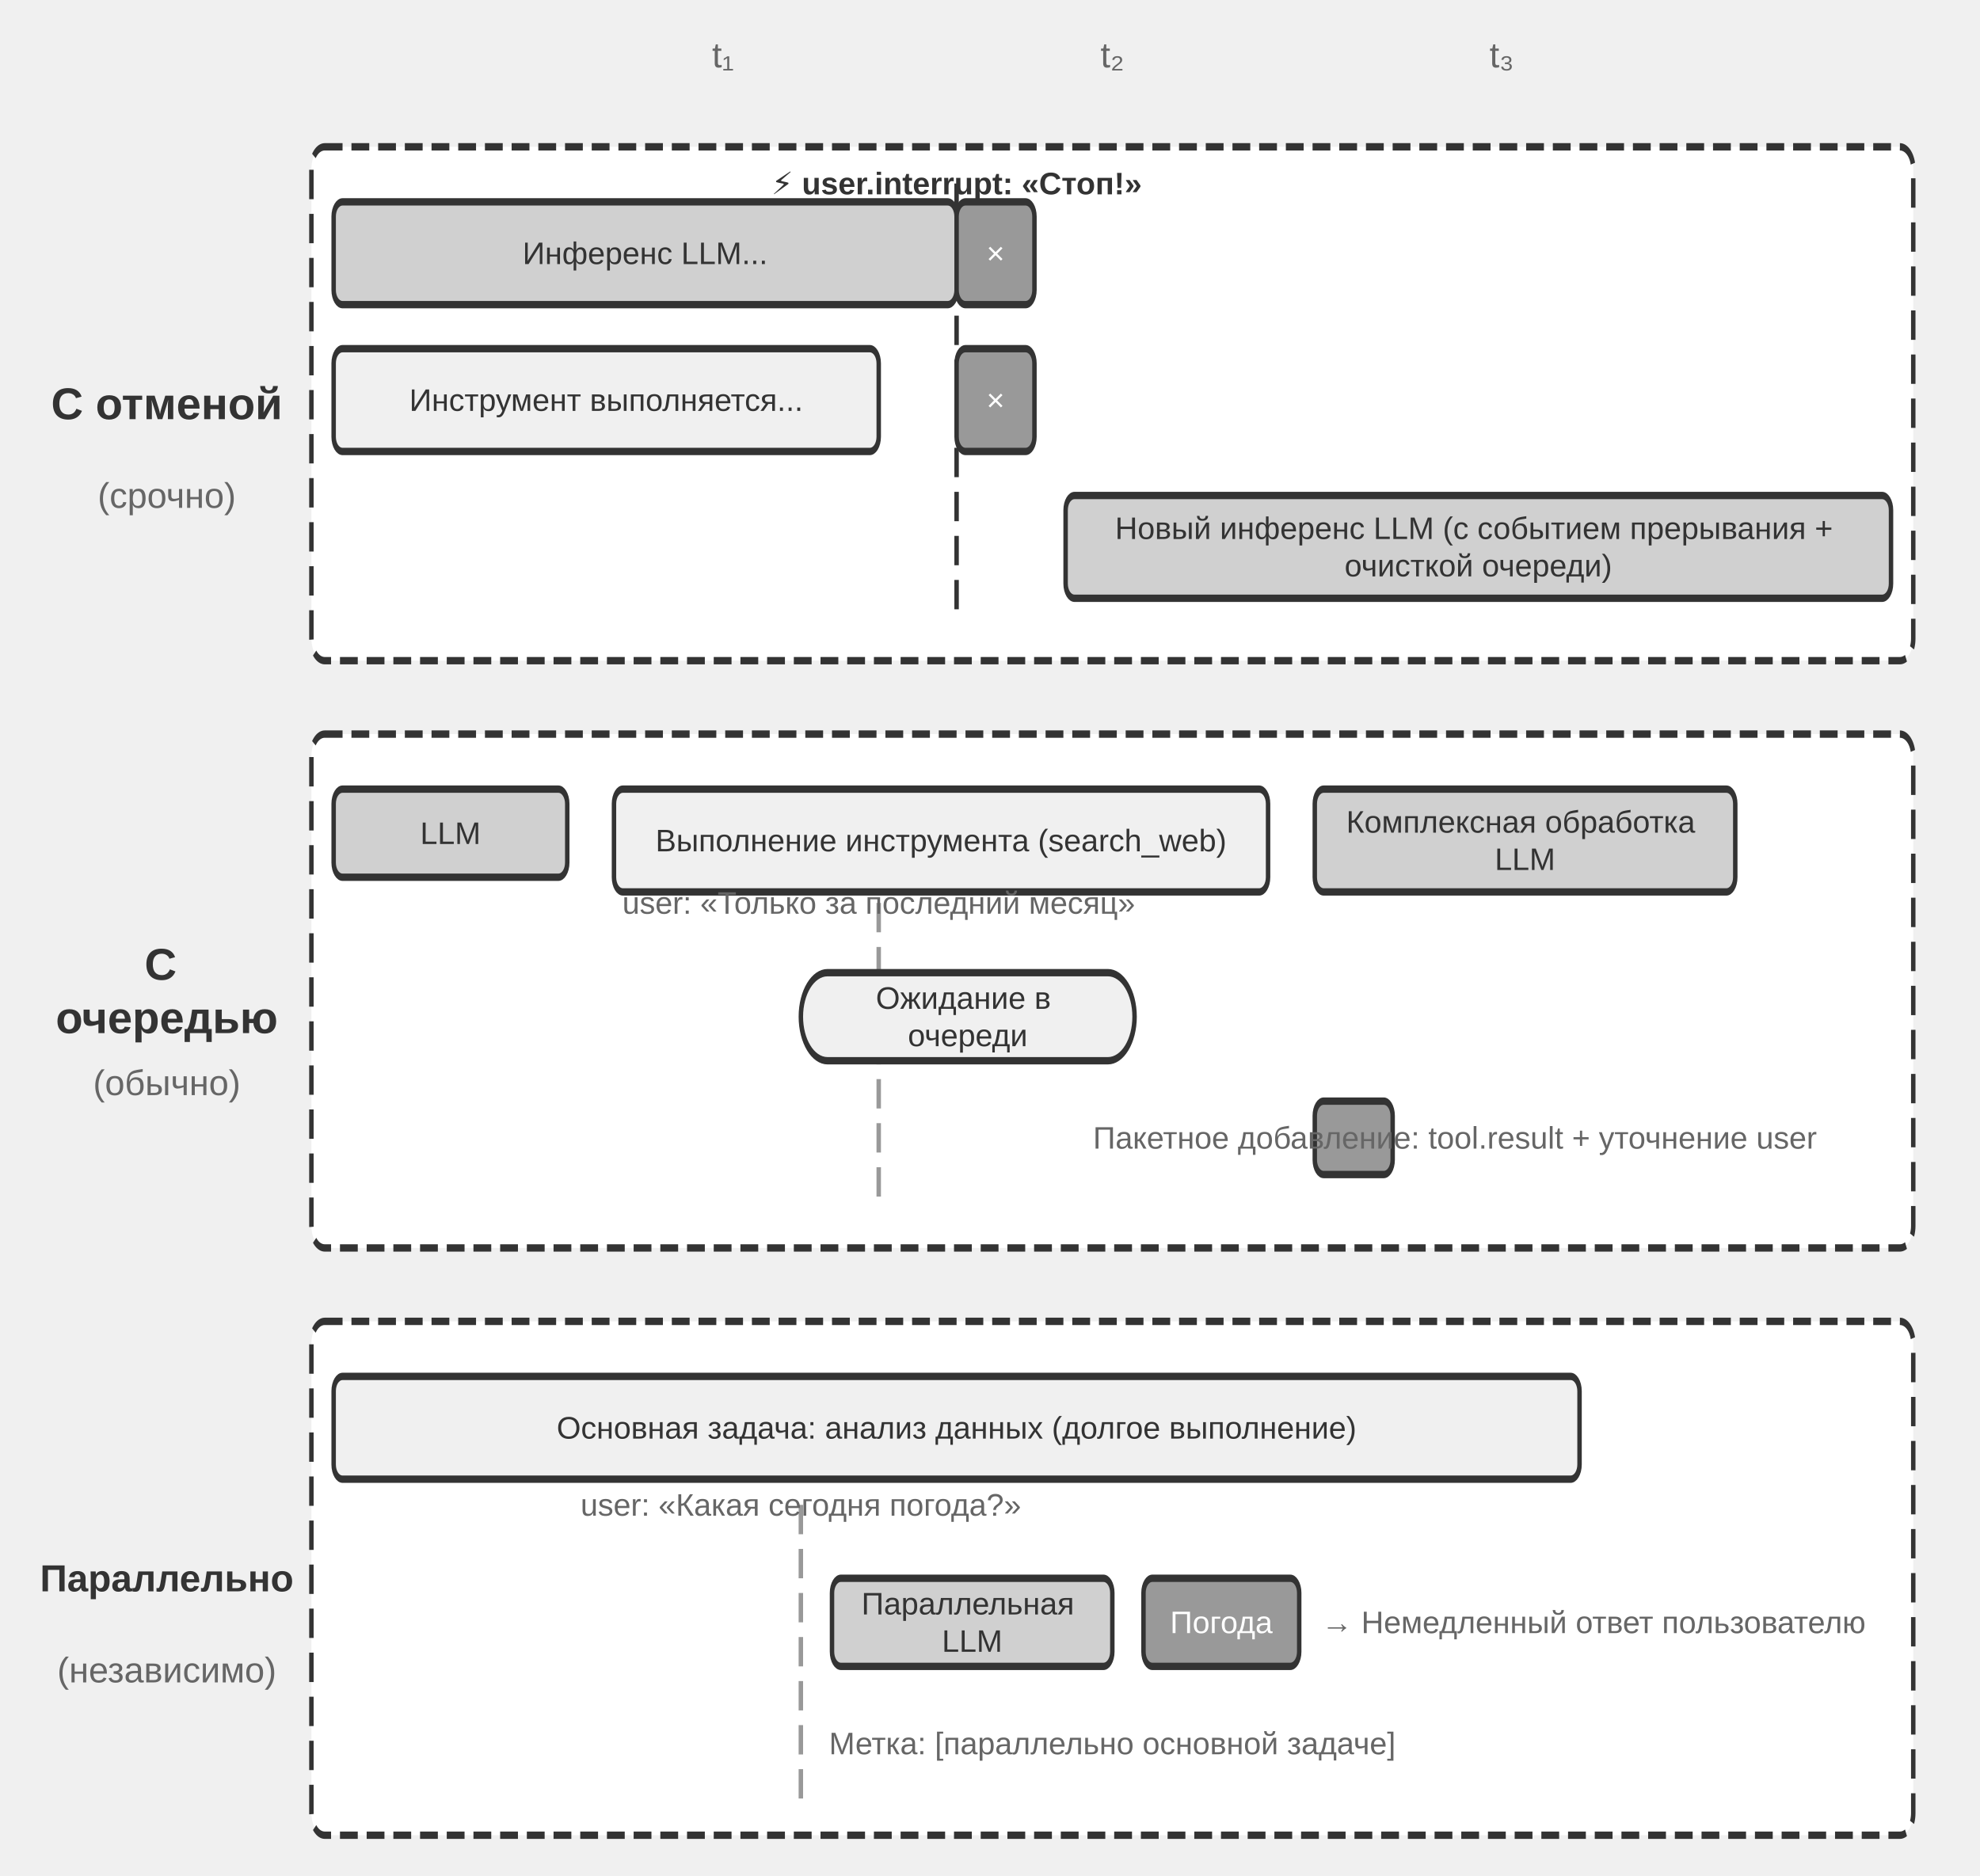
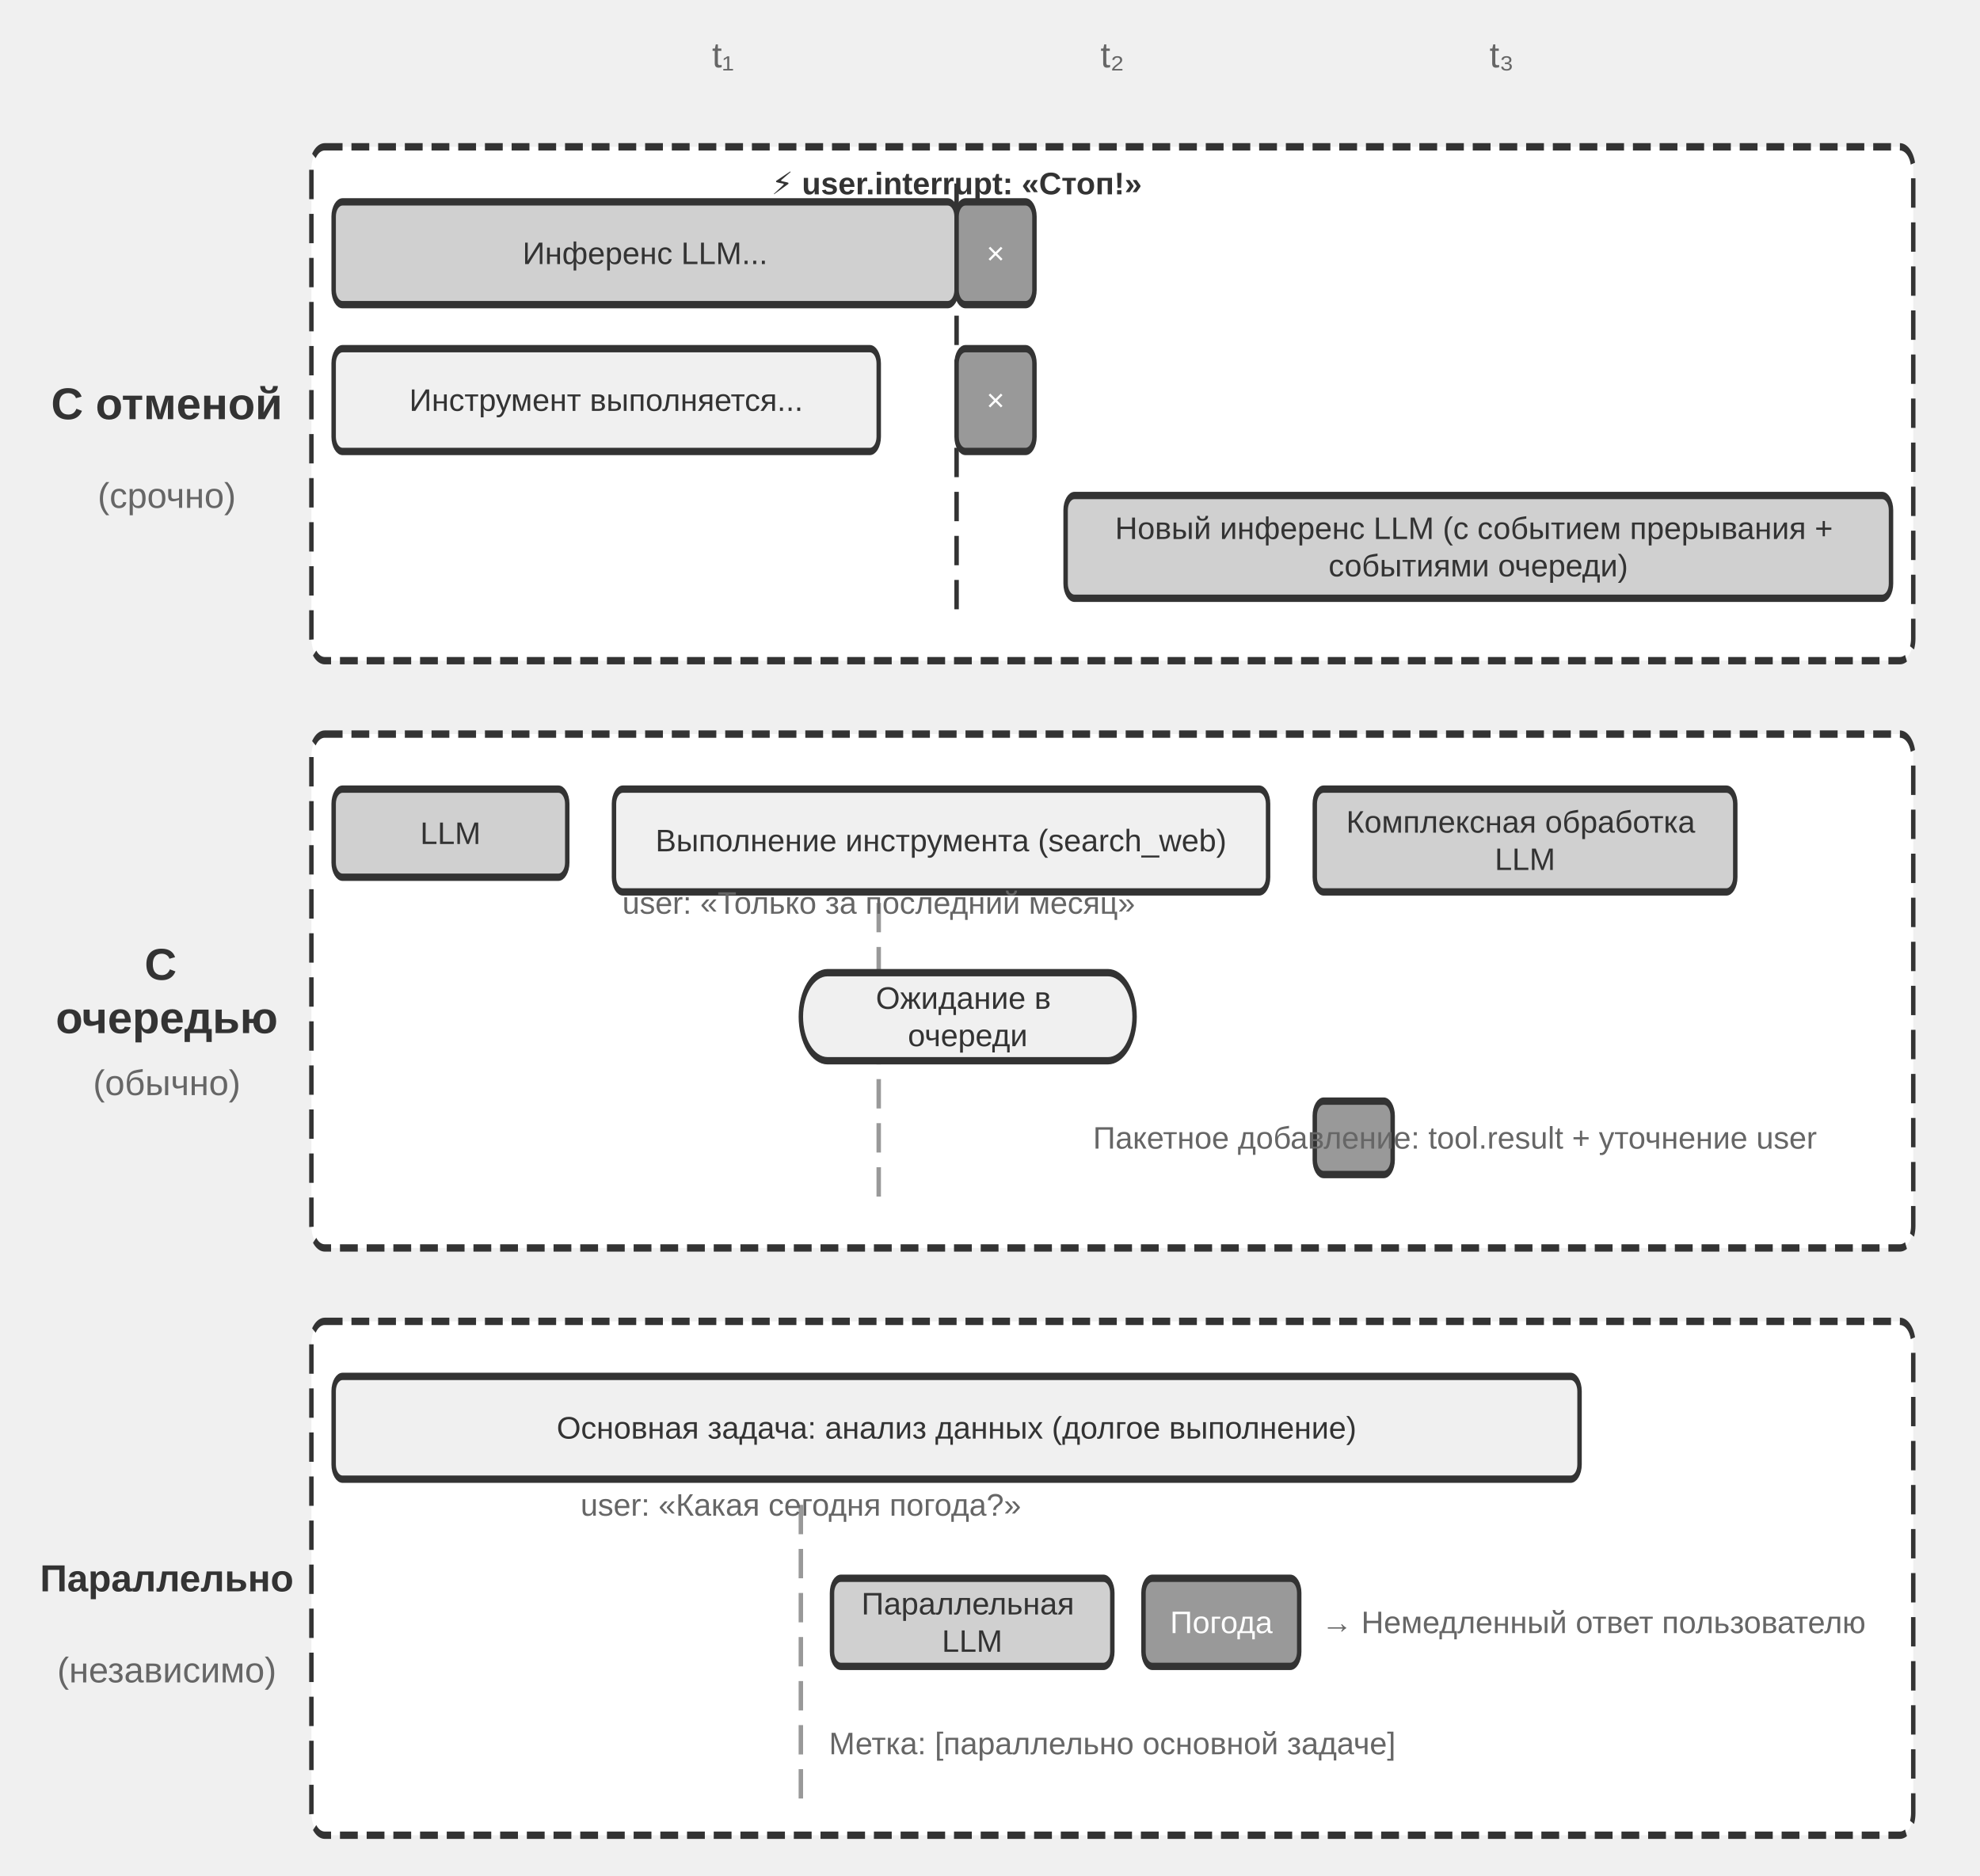
<svg xmlns="http://www.w3.org/2000/svg" viewBox="-9.969 66 889.969 843" width="889.969" height="843" style="background:#ffffff">
  <defs>
    <marker id="ah" markerWidth="12" markerHeight="8" refX="12" refY="4" orient="auto">
      <polygon points="0 0, 12 4, 0 8" fill="#333333" />
    </marker>
    <marker id="ah-light" markerWidth="12" markerHeight="8" refX="12" refY="4" orient="auto">
      <polygon points="0 0, 12 4, 0 8" fill="#999999" />
    </marker>
  </defs>
  <g transform="scale(1 1.65)">
    <text x="315.0" y="55" font-family="Arial, 'Helvetica Neue', Helvetica, 'PingFang SC', 'Microsoft YaHei', sans-serif" font-size="16" fill="#666666" text-anchor="middle" dominant-baseline="central" font-weight="normal" transform="translate(315 55) scale(1 0.6060606) translate(-315 -55)" style="font-family: Arial, sans-serif;">
      <tspan x="315" y="55">t₁</tspan>
    </text>
    <text x="490.0" y="55" font-family="Arial, 'Helvetica Neue', Helvetica, 'PingFang SC', 'Microsoft YaHei', sans-serif" font-size="16" fill="#666666" text-anchor="middle" dominant-baseline="central" font-weight="normal" transform="translate(490 55) scale(1 0.6060606) translate(-490 -55)" style="font-family: Arial, sans-serif;">
      <tspan x="490" y="55">t₂</tspan>
    </text>
    <text x="665.0" y="55" font-family="Arial, 'Helvetica Neue', Helvetica, 'PingFang SC', 'Microsoft YaHei', sans-serif" font-size="16" fill="#666666" text-anchor="middle" dominant-baseline="central" font-weight="normal" transform="translate(665 55) scale(1 0.6060606) translate(-665 -55)" style="font-family: Arial, sans-serif;">
      <tspan x="665" y="55">t₃</tspan>
    </text>
    <rect x="130" y="80" width="720" height="140" rx="6" fill="#ffffff" stroke="#333333" stroke-width="2" stroke-dasharray="8,4" />
    <text x="65.0" y="150" font-family="Arial, 'Helvetica Neue', Helvetica, 'PingFang SC', 'Microsoft YaHei', sans-serif" font-size="20" fill="#333333" text-anchor="middle" dominant-baseline="central" font-weight="bold" transform="translate(65 150) scale(1 0.6060606) translate(-65 -150)" style="font-family: Arial, sans-serif;">
      <tspan x="65" y="150">С отменой</tspan>
    </text>
    <text x="65.0" y="175" font-family="Arial, 'Helvetica Neue', Helvetica, 'PingFang SC', 'Microsoft YaHei', sans-serif" font-size="16" fill="#666666" text-anchor="middle" dominant-baseline="central" font-weight="normal" transform="translate(65 175) scale(1 0.6060606) translate(-65 -175)" style="font-family: Arial, sans-serif;">
      <tspan x="65" y="175">(срочно)</tspan>
    </text>
    <rect x="140.0" y="95" width="280.0" height="28" rx="4" fill="#d0d0d0" stroke="#333333" stroke-width="2" />
    <text x="280.0" y="109.0" font-family="Arial, 'Helvetica Neue', Helvetica, 'PingFang SC', 'Microsoft YaHei', sans-serif" font-size="14" fill="#333333" text-anchor="middle" dominant-baseline="central" font-weight="normal" transform="translate(280 109) scale(1 0.6060606) translate(-280 -109)" style="font-family: Arial, sans-serif;">
      <tspan x="280" y="109">Инференс LLM...</tspan>
    </text>
    <line x1="420.0" y1="90" x2="420.0" y2="210" stroke="#333333" stroke-width="2" stroke-dasharray="8,4" />
    <text x="420.0" y="90" font-family="Arial, 'Helvetica Neue', Helvetica, 'PingFang SC', 'Microsoft YaHei', sans-serif" font-size="14" fill="#333333" text-anchor="middle" dominant-baseline="central" font-weight="bold" transform="translate(420 90) scale(1 0.6060606) translate(-420 -90)" style="font-family: Arial, sans-serif;">
      <tspan x="420" y="90">⚡ user.interrupt: «Стоп!»</tspan>
    </text>
    <rect x="420.0" y="95" width="35.0" height="28" rx="4" fill="#999999" stroke="#333333" stroke-width="2" />
    <text x="437.5" y="109.0" font-family="Arial, 'Helvetica Neue', Helvetica, 'PingFang SC', 'Microsoft YaHei', sans-serif" font-size="14" fill="#ffffff" text-anchor="middle" dominant-baseline="central" font-weight="normal" transform="translate(437.5 109) scale(1 0.6060606) translate(-437.5 -109)" style="font-family: Arial, sans-serif;">
      <tspan x="437.5" y="109">×</tspan>
    </text>
    <rect x="140.0" y="135" width="245.0" height="28" rx="4" fill="#f0f0f0" stroke="#333333" stroke-width="2" />
    <text x="262.5" y="149.0" font-family="Arial, 'Helvetica Neue', Helvetica, 'PingFang SC', 'Microsoft YaHei', sans-serif" font-size="14" fill="#333333" text-anchor="middle" dominant-baseline="central" font-weight="normal" transform="translate(262.5 149) scale(1 0.6060606) translate(-262.5 -149)" style="font-family: Arial, sans-serif;">
      <tspan x="262.5" y="149">Инструмент выполняется...</tspan>
    </text>
    <rect x="420.0" y="135" width="35.0" height="28" rx="4" fill="#999999" stroke="#333333" stroke-width="2" />
    <text x="437.5" y="149.0" font-family="Arial, 'Helvetica Neue', Helvetica, 'PingFang SC', 'Microsoft YaHei', sans-serif" font-size="14" fill="#ffffff" text-anchor="middle" dominant-baseline="central" font-weight="normal" transform="translate(437.5 149) scale(1 0.6060606) translate(-437.5 -149)" style="font-family: Arial, sans-serif;">
      <tspan x="437.5" y="149">×</tspan>
    </text>
    <rect x="469.0" y="175" width="371.0" height="28" rx="4" fill="#d0d0d0" stroke="#333333" stroke-width="2" />
    <text x="654.5" y="189.0" font-family="Arial, 'Helvetica Neue', Helvetica, 'PingFang SC', 'Microsoft YaHei', sans-serif" font-size="14" fill="#333333" text-anchor="middle" dominant-baseline="central" font-weight="normal" transform="translate(654.5 189) scale(1 0.6060606) translate(-654.5 -189)" style="font-family: Arial, sans-serif;">
      <tspan x="654.5" y="180.6">Новый инференс LLM (с событием прерывания + </tspan>
-       <tspan x="654.5" y="197.4">очисткой очереди)</tspan>
+       <tspan x="654.5" y="197.4">событиями очереди)</tspan>
    </text>
    <rect x="130" y="240" width="720" height="140" rx="6" fill="#ffffff" stroke="#333333" stroke-width="2" stroke-dasharray="8,4" />
    <text x="65.0" y="310" font-family="Arial, 'Helvetica Neue', Helvetica, 'PingFang SC', 'Microsoft YaHei', sans-serif" font-size="20" fill="#333333" text-anchor="middle" dominant-baseline="central" font-weight="bold" transform="translate(65 310) scale(1 0.6060606) translate(-65 -310)" style="font-family: Arial, sans-serif;">
      <tspan x="65" y="298">С </tspan>
      <tspan x="65" y="322">очередью</tspan>
    </text>
    <text x="65.0" y="335" font-family="Arial, 'Helvetica Neue', Helvetica, 'PingFang SC', 'Microsoft YaHei', sans-serif" font-size="16" fill="#666666" text-anchor="middle" dominant-baseline="central" font-weight="normal" transform="translate(65 335) scale(1 0.6060606) translate(-65 -335)" style="font-family: Arial, sans-serif;">
      <tspan x="65" y="335">(обычно)</tspan>
    </text>
    <rect x="140.0" y="255" width="105.0" height="24" rx="4" fill="#d0d0d0" stroke="#333333" stroke-width="2" />
    <text x="192.5" y="267.0" font-family="Arial, 'Helvetica Neue', Helvetica, 'PingFang SC', 'Microsoft YaHei', sans-serif" font-size="14" fill="#333333" text-anchor="middle" dominant-baseline="central" font-weight="normal" transform="translate(192.5 267) scale(1 0.6060606) translate(-192.5 -267)" style="font-family: Arial, sans-serif;">
      <tspan x="192.5" y="267">LLM</tspan>
    </text>
    <rect x="266.0" y="255" width="294.0" height="28" rx="4" fill="#f0f0f0" stroke="#333333" stroke-width="2" />
    <text x="413.0" y="269.0" font-family="Arial, 'Helvetica Neue', Helvetica, 'PingFang SC', 'Microsoft YaHei', sans-serif" font-size="14" fill="#333333" text-anchor="middle" dominant-baseline="central" font-weight="normal" transform="translate(413 269) scale(1 0.6060606) translate(-413 -269)" style="font-family: Arial, sans-serif;">
      <tspan x="413" y="269">Выполнение инструмента (search_web)</tspan>
    </text>
    <rect x="581.0" y="255" width="189.0" height="28" rx="4" fill="#d0d0d0" stroke="#333333" stroke-width="2" />
    <text x="675.5" y="269.0" font-family="Arial, 'Helvetica Neue', Helvetica, 'PingFang SC', 'Microsoft YaHei', sans-serif" font-size="14" fill="#333333" text-anchor="middle" dominant-baseline="central" font-weight="normal" transform="translate(675.5 269) scale(1 0.6060606) translate(-675.5 -269)" style="font-family: Arial, sans-serif;">
      <tspan x="675.5" y="260.6">Комплексная обработка </tspan>
      <tspan x="675.5" y="277.4">LLM</tspan>
    </text>
    <line x1="385.0" y1="286" x2="385.0" y2="370" stroke="#999999" stroke-width="2" stroke-dasharray="8,4" />
    <text x="385.0" y="286" font-family="Arial, 'Helvetica Neue', Helvetica, 'PingFang SC', 'Microsoft YaHei', sans-serif" font-size="14" fill="#666666" text-anchor="middle" dominant-baseline="central" font-weight="normal" transform="translate(385 286) scale(1 0.6060606) translate(-385 -286)" style="font-family: Arial, sans-serif;">
      <tspan x="385" y="286">user: «Только за последний месяц»</tspan>
    </text>
    <rect x="350.0" y="305" width="150" height="24" rx="12" fill="#f0f0f0" stroke="#333333" stroke-width="2" />
    <text x="425.0" y="317.0" font-family="Arial, 'Helvetica Neue', Helvetica, 'PingFang SC', 'Microsoft YaHei', sans-serif" font-size="14" fill="#333333" text-anchor="middle" dominant-baseline="central" font-weight="normal" transform="translate(425 317) scale(1 0.6060606) translate(-425 -317)" style="font-family: Arial, sans-serif;">
      <tspan x="425" y="308.6">Ожидание в </tspan>
      <tspan x="425" y="325.4">очереди</tspan>
    </text>
    <rect x="581.0" y="340" width="35.0" height="20" rx="4" fill="#999999" stroke="#333333" stroke-width="2" />
    <text x="598.5" y="350.0" font-family="Arial, 'Helvetica Neue', Helvetica, 'PingFang SC', 'Microsoft YaHei', sans-serif" font-size="14" fill="#ffffff" text-anchor="middle" dominant-baseline="central" font-weight="normal" />
    <text x="644.0" y="350" font-family="Arial, 'Helvetica Neue', Helvetica, 'PingFang SC', 'Microsoft YaHei', sans-serif" font-size="14" fill="#666666" text-anchor="middle" dominant-baseline="central" font-weight="normal" transform="translate(644 350) scale(1 0.6060606) translate(-644 -350)" style="font-family: Arial, sans-serif;">
      <tspan x="644" y="350">Пакетное добавление: tool.result + уточнение user</tspan>
    </text>
    <rect x="130" y="400" width="720" height="140" rx="6" fill="#ffffff" stroke="#333333" stroke-width="2" stroke-dasharray="8,4" />
    <text x="65.0" y="470" font-family="Arial, 'Helvetica Neue', Helvetica, 'PingFang SC', 'Microsoft YaHei', sans-serif" font-size="20" fill="#333333" text-anchor="middle" dominant-baseline="central" font-weight="bold" transform="translate(65 470) scale(1 0.6060606) translate(-65 -470)" style="font-family: Arial, sans-serif; font-size: 16.963px;">
      <tspan x="65" y="470">Параллельно</tspan>
    </text>
    <text x="65.0" y="495" font-family="Arial, 'Helvetica Neue', Helvetica, 'PingFang SC', 'Microsoft YaHei', sans-serif" font-size="16" fill="#666666" text-anchor="middle" dominant-baseline="central" font-weight="normal" transform="translate(65 495) scale(1 0.6060606) translate(-65 -495)" style="font-family: Arial, sans-serif;">
      <tspan x="65" y="495">(независимо)</tspan>
    </text>
    <rect x="140.0" y="415" width="560.0" height="28" rx="4" fill="#f0f0f0" stroke="#333333" stroke-width="2" />
    <text x="420.0" y="429.0" font-family="Arial, 'Helvetica Neue', Helvetica, 'PingFang SC', 'Microsoft YaHei', sans-serif" font-size="14" fill="#333333" text-anchor="middle" dominant-baseline="central" font-weight="normal" transform="translate(420 429) scale(1 0.6060606) translate(-420 -429)" style="font-family: Arial, sans-serif;">
      <tspan x="420" y="429">Основная задача: анализ данных (долгое выполнение)</tspan>
    </text>
    <line x1="350.0" y1="450" x2="350.0" y2="530" stroke="#999999" stroke-width="2" stroke-dasharray="8,4" />
    <text x="350.0" y="450" font-family="Arial, 'Helvetica Neue', Helvetica, 'PingFang SC', 'Microsoft YaHei', sans-serif" font-size="14" fill="#666666" text-anchor="middle" dominant-baseline="central" font-weight="normal" transform="translate(350 450) scale(1 0.6060606) translate(-350 -450)" style="font-family: Arial, sans-serif;">
      <tspan x="350" y="450">user: «Какая сегодня погода?»</tspan>
    </text>
    <rect x="364.0" y="470" width="126.0" height="24" rx="4" fill="#d0d0d0" stroke="#333333" stroke-width="2" />
    <text x="427.0" y="482.0" font-family="Arial, 'Helvetica Neue', Helvetica, 'PingFang SC', 'Microsoft YaHei', sans-serif" font-size="14" fill="#333333" text-anchor="middle" dominant-baseline="central" font-weight="normal" transform="translate(427 482) scale(1 0.6060606) translate(-427 -482)" style="font-family: Arial, sans-serif;">
      <tspan x="427" y="473.6">Параллельная </tspan>
      <tspan x="427" y="490.4">LLM</tspan>
    </text>
    <rect x="504.0" y="470" width="70.0" height="24" rx="4" fill="#999999" stroke="#333333" stroke-width="2" />
    <text x="539.0" y="482.0" font-family="Arial, 'Helvetica Neue', Helvetica, 'PingFang SC', 'Microsoft YaHei', sans-serif" font-size="14" fill="#ffffff" text-anchor="middle" dominant-baseline="central" font-weight="normal" transform="translate(539 482) scale(1 0.6060606) translate(-539 -482)" style="font-family: Arial, sans-serif;">
      <tspan x="539" y="482">Погода</tspan>
    </text>
    <text x="584" y="482" font-family="Arial, 'Helvetica Neue', Helvetica, 'PingFang SC', 'Microsoft YaHei', sans-serif" font-size="14" fill="#666666" text-anchor="start" dominant-baseline="central" font-weight="normal" transform="translate(584 482) scale(1 0.6060606) translate(-584 -482)" style="font-family: Arial, sans-serif;">
      <tspan x="584" y="482">→ Немедленный ответ пользователю</tspan>
    </text>
    <text x="490.0" y="515" font-family="Arial, 'Helvetica Neue', Helvetica, 'PingFang SC', 'Microsoft YaHei', sans-serif" font-size="14" fill="#666666" text-anchor="middle" dominant-baseline="central" font-weight="normal" transform="translate(490 515) scale(1 0.6060606) translate(-490 -515)" style="font-family: Arial, sans-serif;">
      <tspan x="490" y="515">Метка: [параллельно основной задаче]</tspan>
    </text>
  </g>
</svg>
